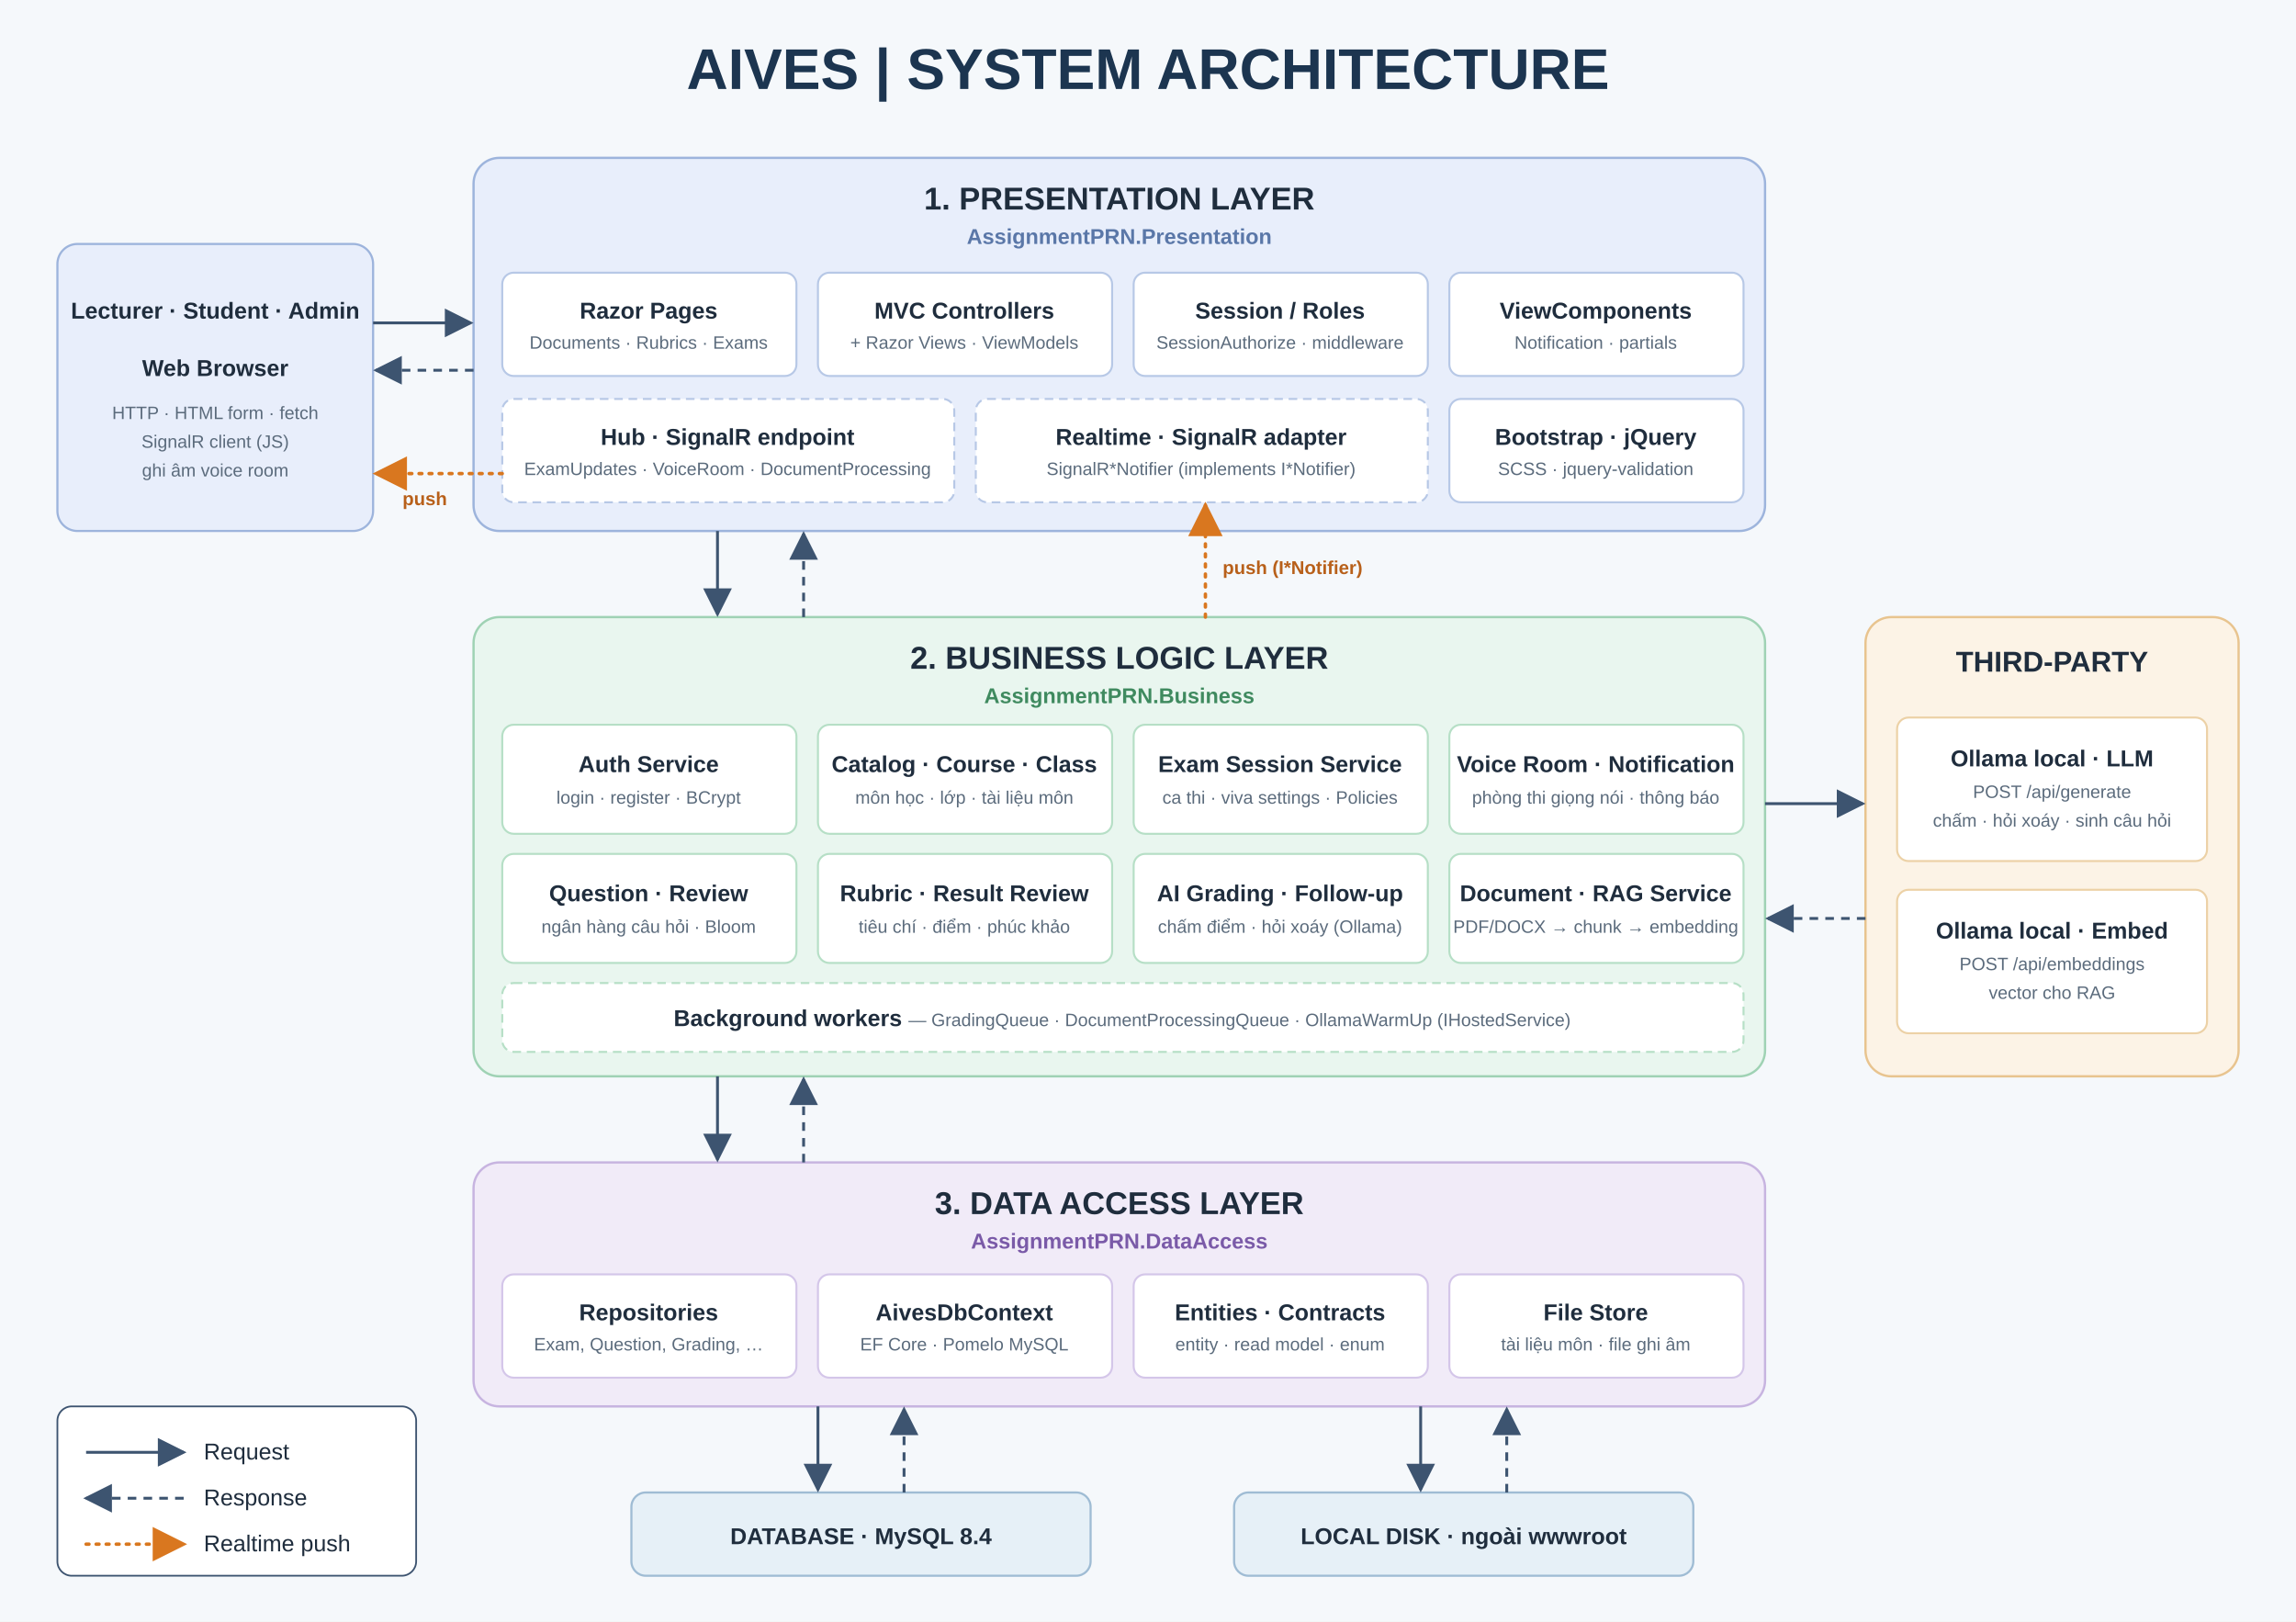
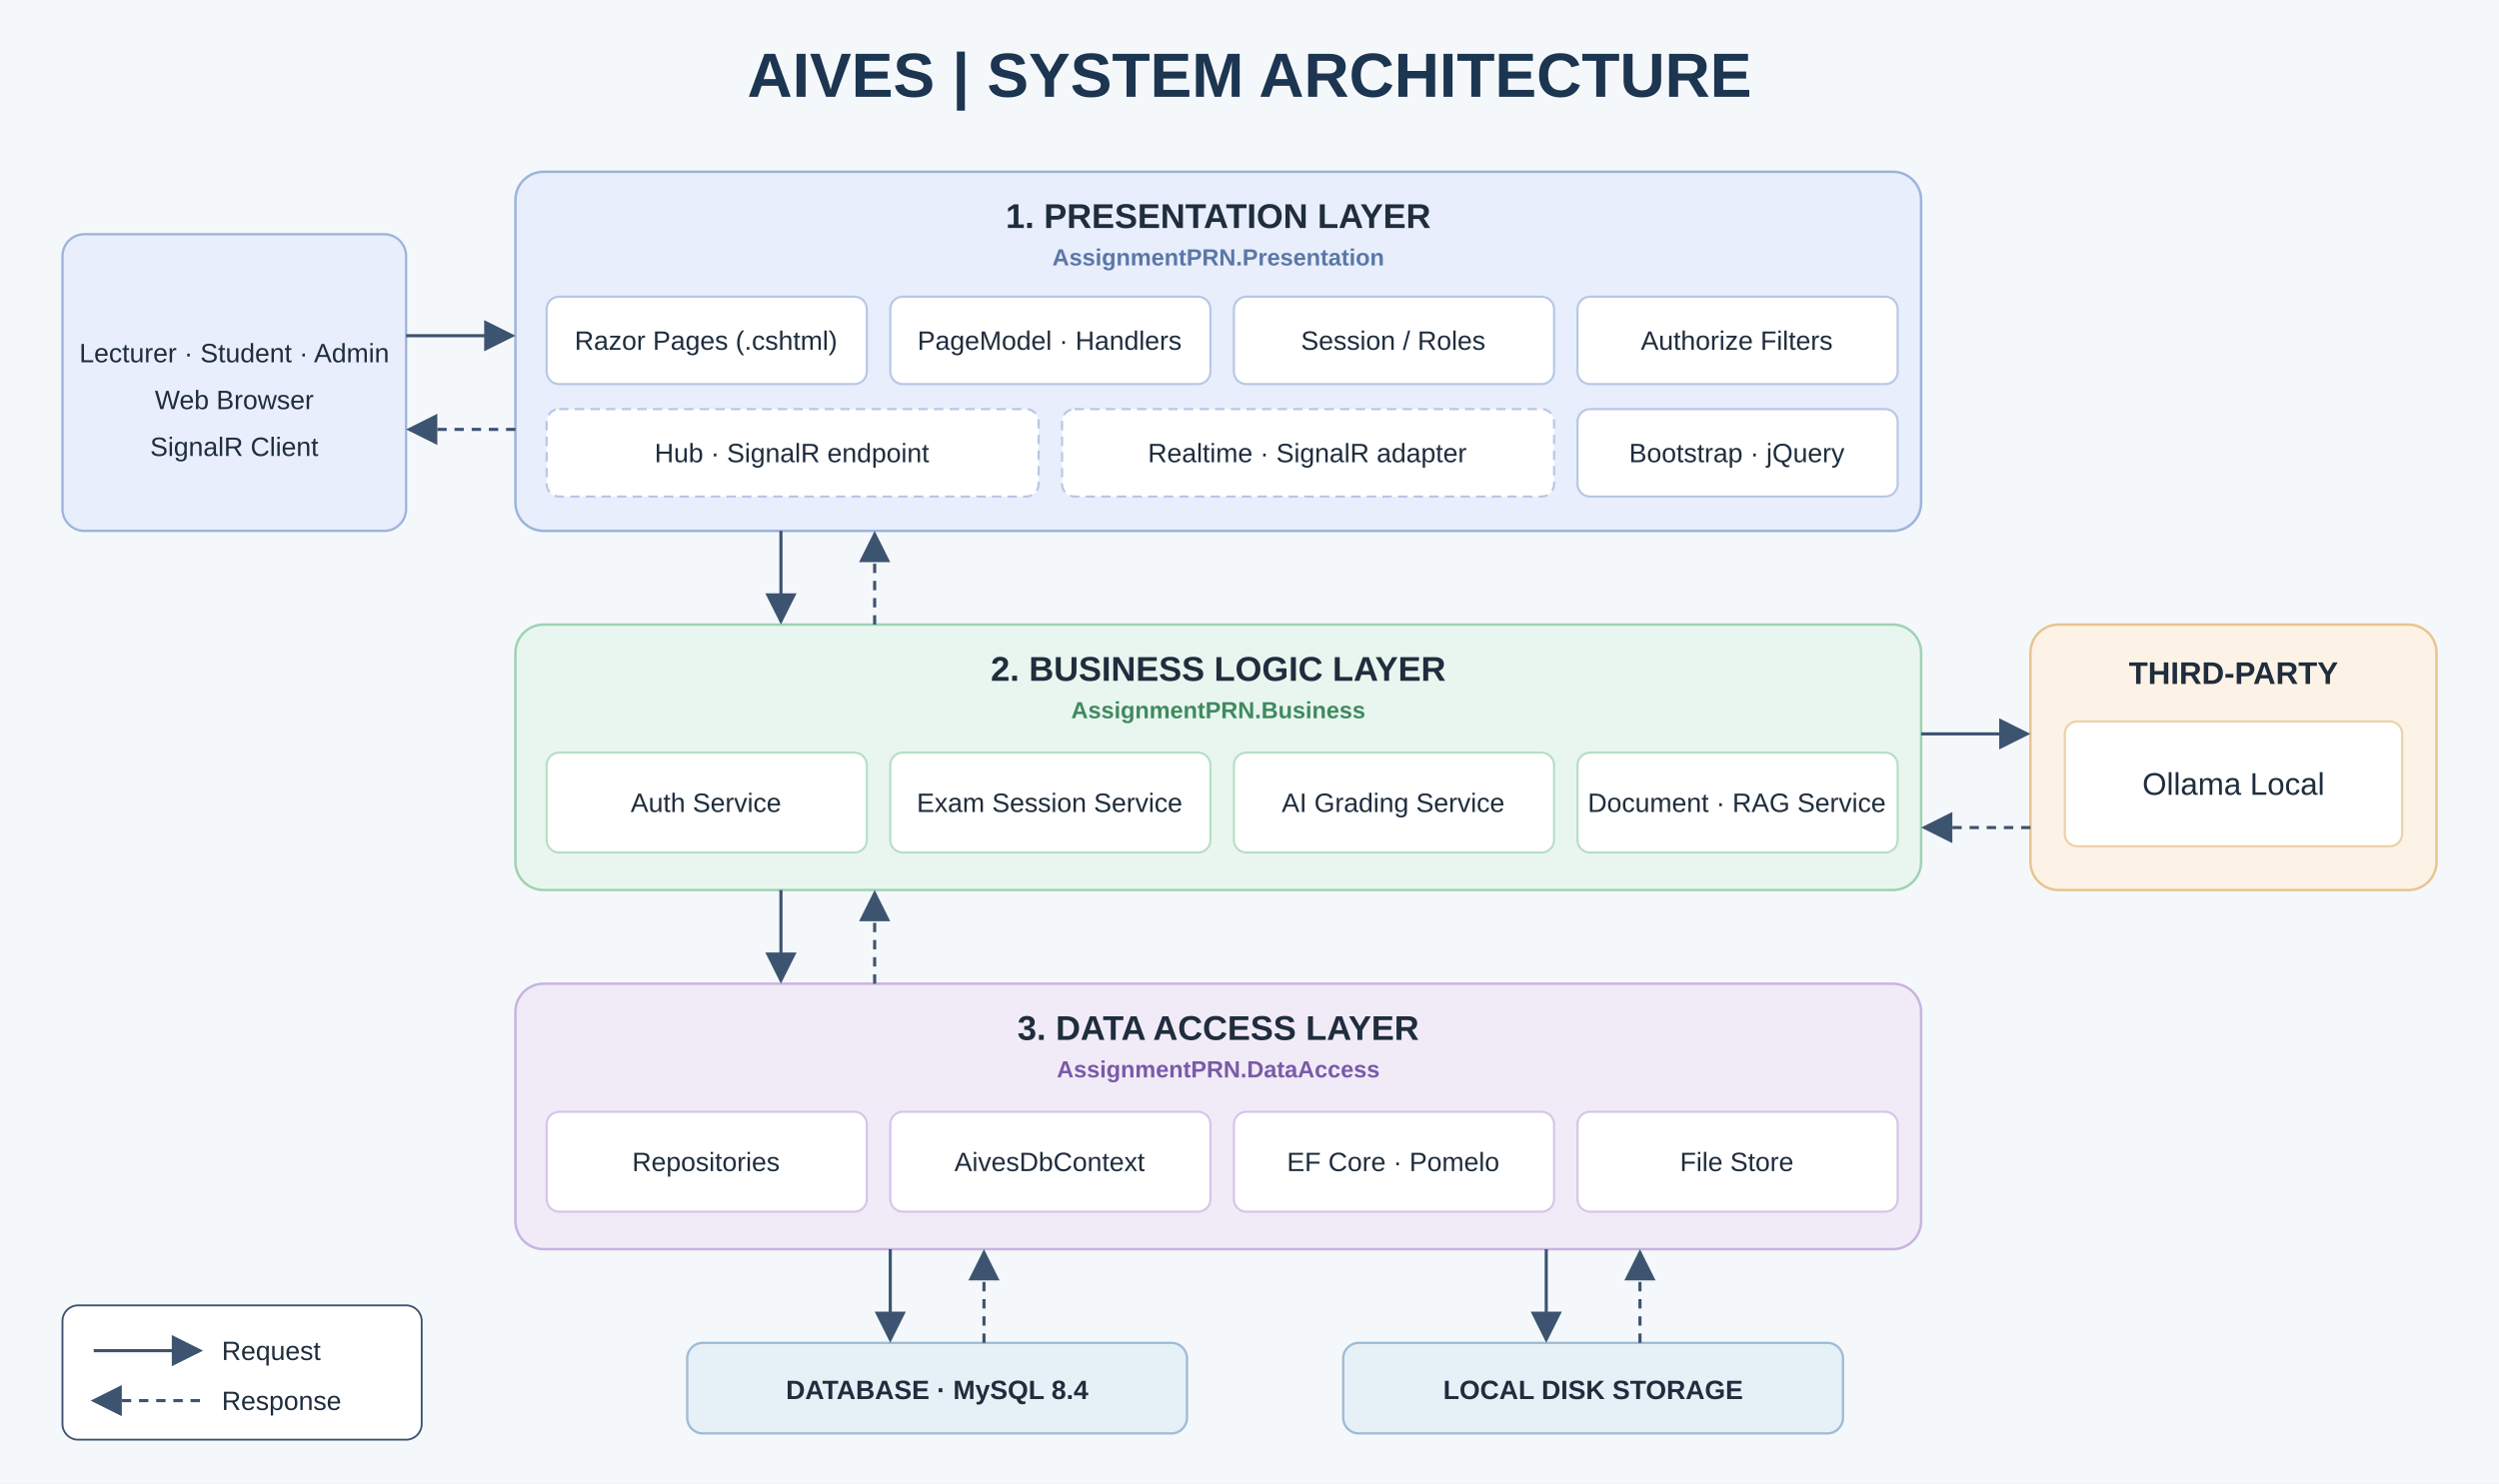
- <svg xmlns="http://www.w3.org/2000/svg" width="1600" height="1130" viewBox="0 0 1600 1130" role="img" aria-labelledby="title">
+ <svg xmlns="http://www.w3.org/2000/svg" width="1600" height="950" viewBox="0 0 1600 950" role="img" aria-labelledby="title">
  <defs>
    <marker id="a" markerWidth="10" markerHeight="10" refX="9" refY="5" orient="auto">
      <path d="M0 0L10 5L0 10z" fill="#3d5470" />
-     </marker>
-     <marker id="p" markerWidth="10" markerHeight="10" refX="9" refY="5" orient="auto">
-       <path d="M0 0L10 5L0 10z" fill="#d9771f" />
    </marker>
  </defs>
  <style>
text{font-family:"Segoe UI",Arial,sans-serif;fill:#1f2d3d;text-anchor:middle}
.title{font-size:40px;font-weight:800;fill:#1c3550}
.lt{font-size:22px;font-weight:700}
.ls{font-size:15px;font-weight:600}
- .c{font-size:16px;font-weight:600}
- .s{font-size:12.5px;fill:#5b6b7c}
+ .c{font-size:17px;font-weight:500}
.card{fill:#ffffff;stroke-width:1.4}
.dash{stroke-dasharray:6 4}
.req{stroke:#3d5470;stroke-width:2;fill:none;marker-end:url(#a)}
.res{stroke:#3d5470;stroke-width:2;fill:none;stroke-dasharray:6 5;marker-end:url(#a)}
- .push{stroke:#d9771f;stroke-width:2.4;fill:none;stroke-dasharray:2 5;stroke-linecap:round;marker-end:url(#p)}
- .pl{font-size:13px;font-weight:600;fill:#b8601a}
</style>
-   <rect width="1600" height="1130" fill="#f5f8fb" />
+   <rect width="1600" height="950" fill="#f5f8fb" />
  <text x="800" y="62" class="title">AIVES | SYSTEM ARCHITECTURE</text>
-   <rect x="40" y="170" width="220" height="200" rx="14" fill="#e8eefb" stroke="#9db4dc" stroke-width="1.5" />
-   <text x="150" y="222" class="c">Lecturer · Student · Admin</text>
+   <rect x="40" y="150" width="220" height="190" rx="14" fill="#e8eefb" stroke="#9db4dc" stroke-width="1.5" />
+   <text x="150" y="232" class="c">Lecturer · Student · Admin</text>
  <text x="150" y="262" class="c">Web Browser</text>
-   <text x="150" y="292" class="s">HTTP · HTML form · fetch</text>
-   <text x="150" y="312" class="s">SignalR client (JS)</text>
-   <text x="150" y="332" class="s">ghi âm voice room</text>
-   <rect x="330" y="110" width="900" height="260" rx="18" fill="#e8eefb" stroke="#9db4dc" stroke-width="1.6" />
+   <text x="150" y="292" class="c">SignalR Client</text>
+   <rect x="330" y="110" width="900" height="230" rx="18" fill="#e8eefb" stroke="#9db4dc" stroke-width="1.6" />
  <text x="780" y="146" class="lt">1. PRESENTATION LAYER</text>
  <text x="780" y="170" class="ls" style="fill:#5a77a8">AssignmentPRN.Presentation</text>
  <g stroke="#b7c8e6">
-     <rect x="350" y="190" width="205" height="72" rx="8" class="card" />
-     <rect x="570" y="190" width="205" height="72" rx="8" class="card" />
-     <rect x="790" y="190" width="205" height="72" rx="8" class="card" />
-     <rect x="1010" y="190" width="205" height="72" rx="8" class="card" />
-     <rect x="350" y="278" width="315" height="72" rx="8" class="card dash" />
-     <rect x="680" y="278" width="315" height="72" rx="8" class="card dash" />
-     <rect x="1010" y="278" width="205" height="72" rx="8" class="card" />
+     <rect x="350" y="190" width="205" height="56" rx="8" class="card" />
+     <rect x="570" y="190" width="205" height="56" rx="8" class="card" />
+     <rect x="790" y="190" width="205" height="56" rx="8" class="card" />
+     <rect x="1010" y="190" width="205" height="56" rx="8" class="card" />
+     <rect x="350" y="262" width="315" height="56" rx="8" class="card dash" />
+     <rect x="680" y="262" width="315" height="56" rx="8" class="card dash" />
+     <rect x="1010" y="262" width="205" height="56" rx="8" class="card" />
  </g>
-   <text x="452" y="222" class="c">Razor Pages</text>
-   <text x="452" y="243" class="s">Documents · Rubrics · Exams</text>
-   <text x="672" y="222" class="c">MVC Controllers</text>
-   <text x="672" y="243" class="s">+ Razor Views · ViewModels</text>
-   <text x="892" y="222" class="c">Session / Roles</text>
-   <text x="892" y="243" class="s">SessionAuthorize · middleware</text>
-   <text x="1112" y="222" class="c">ViewComponents</text>
-   <text x="1112" y="243" class="s">Notification · partials</text>
-   <text x="507" y="310" class="c">Hub · SignalR endpoint</text>
-   <text x="507" y="331" class="s">ExamUpdates · VoiceRoom · DocumentProcessing</text>
-   <text x="837" y="310" class="c">Realtime · SignalR adapter</text>
-   <text x="837" y="331" class="s">SignalR*Notifier (implements I*Notifier)</text>
-   <text x="1112" y="310" class="c">Bootstrap · jQuery</text>
-   <text x="1112" y="331" class="s">SCSS · jquery-validation</text>
-   <rect x="330" y="430" width="900" height="320" rx="18" fill="#e9f6ef" stroke="#9fd2b4" stroke-width="1.6" />
-   <text x="780" y="466" class="lt">2. BUSINESS LOGIC LAYER</text>
-   <text x="780" y="490" class="ls" style="fill:#3f8a5f">AssignmentPRN.Business</text>
+   <text x="452" y="224" class="c">Razor Pages (.cshtml)</text>
+   <text x="672" y="224" class="c">PageModel · Handlers</text>
+   <text x="892" y="224" class="c">Session / Roles</text>
+   <text x="1112" y="224" class="c">Authorize Filters</text>
+   <text x="507" y="296" class="c">Hub · SignalR endpoint</text>
+   <text x="837" y="296" class="c">Realtime · SignalR adapter</text>
+   <text x="1112" y="296" class="c">Bootstrap · jQuery</text>
+   <rect x="330" y="400" width="900" height="170" rx="18" fill="#e9f6ef" stroke="#9fd2b4" stroke-width="1.6" />
+   <text x="780" y="436" class="lt">2. BUSINESS LOGIC LAYER</text>
+   <text x="780" y="460" class="ls" style="fill:#3f8a5f">AssignmentPRN.Business</text>
  <g stroke="#b6dfc6">
-     <rect x="350" y="505" width="205" height="76" rx="8" class="card" />
-     <rect x="570" y="505" width="205" height="76" rx="8" class="card" />
-     <rect x="790" y="505" width="205" height="76" rx="8" class="card" />
-     <rect x="1010" y="505" width="205" height="76" rx="8" class="card" />
-     <rect x="350" y="595" width="205" height="76" rx="8" class="card" />
-     <rect x="570" y="595" width="205" height="76" rx="8" class="card" />
-     <rect x="790" y="595" width="205" height="76" rx="8" class="card" />
-     <rect x="1010" y="595" width="205" height="76" rx="8" class="card" />
-     <rect x="350" y="685" width="865" height="48" rx="8" class="card dash" />
+     <rect x="350" y="482" width="205" height="64" rx="8" class="card" />
+     <rect x="570" y="482" width="205" height="64" rx="8" class="card" />
+     <rect x="790" y="482" width="205" height="64" rx="8" class="card" />
+     <rect x="1010" y="482" width="205" height="64" rx="8" class="card" />
  </g>
-   <text x="452" y="538" class="c">Auth Service</text>
-   <text x="452" y="560" class="s">login · register · BCrypt</text>
-   <text x="672" y="538" class="c">Catalog · Course · Class</text>
-   <text x="672" y="560" class="s">môn học · lớp · tài liệu môn</text>
-   <text x="892" y="538" class="c">Exam Session Service</text>
-   <text x="892" y="560" class="s">ca thi · viva settings · Policies</text>
-   <text x="1112" y="538" class="c">Voice Room · Notification</text>
-   <text x="1112" y="560" class="s">phòng thi giọng nói · thông báo</text>
-   <text x="452" y="628" class="c">Question · Review</text>
-   <text x="452" y="650" class="s">ngân hàng câu hỏi · Bloom</text>
-   <text x="672" y="628" class="c">Rubric · Result Review</text>
-   <text x="672" y="650" class="s">tiêu chí · điểm · phúc khảo</text>
-   <text x="892" y="628" class="c">AI Grading · Follow-up</text>
-   <text x="892" y="650" class="s">chấm điểm · hỏi xoáy (Ollama)</text>
-   <text x="1112" y="628" class="c">Document · RAG Service</text>
-   <text x="1112" y="650" class="s">PDF/DOCX → chunk → embedding</text>
-   <text x="782" y="715" class="c">Background workers <tspan class="s" style="font-weight:400">— GradingQueue · DocumentProcessingQueue · OllamaWarmUp (IHostedService)</tspan>
-   </text>
-   <rect x="330" y="810" width="900" height="170" rx="18" fill="#f1ebf8" stroke="#c7b4e0" stroke-width="1.6" />
-   <text x="780" y="846" class="lt">3. DATA ACCESS LAYER</text>
-   <text x="780" y="870" class="ls" style="fill:#7a5aa8">AssignmentPRN.DataAccess</text>
+   <text x="452" y="520" class="c">Auth Service</text>
+   <text x="672" y="520" class="c">Exam Session Service</text>
+   <text x="892" y="520" class="c">AI Grading Service</text>
+   <text x="1112" y="520" class="c">Document · RAG Service</text>
+   <rect x="330" y="630" width="900" height="170" rx="18" fill="#f1ebf8" stroke="#c7b4e0" stroke-width="1.6" />
+   <text x="780" y="666" class="lt">3. DATA ACCESS LAYER</text>
+   <text x="780" y="690" class="ls" style="fill:#7a5aa8">AssignmentPRN.DataAccess</text>
  <g stroke="#d4c6e9">
-     <rect x="350" y="888" width="205" height="72" rx="8" class="card" />
-     <rect x="570" y="888" width="205" height="72" rx="8" class="card" />
-     <rect x="790" y="888" width="205" height="72" rx="8" class="card" />
-     <rect x="1010" y="888" width="205" height="72" rx="8" class="card" />
+     <rect x="350" y="712" width="205" height="64" rx="8" class="card" />
+     <rect x="570" y="712" width="205" height="64" rx="8" class="card" />
+     <rect x="790" y="712" width="205" height="64" rx="8" class="card" />
+     <rect x="1010" y="712" width="205" height="64" rx="8" class="card" />
  </g>
-   <text x="452" y="920" class="c">Repositories</text>
-   <text x="452" y="941" class="s">Exam, Question, Grading, …</text>
-   <text x="672" y="920" class="c">AivesDbContext</text>
-   <text x="672" y="941" class="s">EF Core · Pomelo MySQL</text>
-   <text x="892" y="920" class="c">Entities · Contracts</text>
-   <text x="892" y="941" class="s">entity · read model · enum</text>
-   <text x="1112" y="920" class="c">File Store</text>
-   <text x="1112" y="941" class="s">tài liệu môn · file ghi âm</text>
-   <rect x="440" y="1040" width="320" height="58" rx="10" fill="#e6f0f7" stroke="#9fbcd4" stroke-width="1.5" />
-   <text x="600" y="1076" class="c" style="font-weight:700">DATABASE · MySQL 8.4</text>
-   <rect x="860" y="1040" width="320" height="58" rx="10" fill="#e6f0f7" stroke="#9fbcd4" stroke-width="1.5" />
-   <text x="1020" y="1076" class="c" style="font-weight:700">LOCAL DISK · ngoài wwwroot</text>
-   <rect x="1300" y="430" width="260" height="320" rx="18" fill="#fcf3e6" stroke="#e8c48f" stroke-width="1.6" />
-   <text x="1430" y="468" class="lt" style="font-size:20px">THIRD-PARTY</text>
-   <g stroke="#ecd1a6">
-     <rect x="1322" y="500" width="216" height="100" rx="8" class="card" />
-     <rect x="1322" y="620" width="216" height="100" rx="8" class="card" />
-   </g>
-   <text x="1430" y="534" class="c">Ollama local · LLM</text>
-   <text x="1430" y="556" class="s">POST /api/generate</text>
-   <text x="1430" y="576" class="s">chấm · hỏi xoáy · sinh câu hỏi</text>
-   <text x="1430" y="654" class="c">Ollama local · Embed</text>
-   <text x="1430" y="676" class="s">POST /api/embeddings</text>
-   <text x="1430" y="696" class="s">vector cho RAG</text>
-   <path d="M260 225H328" class="req" />
-   <path d="M330 258H262" class="res" />
-   <path d="M500 370V428" class="req" />
-   <path d="M560 430V372" class="res" />
-   <path d="M500 750V808" class="req" />
-   <path d="M560 810V752" class="res" />
-   <path d="M570 980V1038" class="req" />
-   <path d="M630 1040V982" class="res" />
-   <path d="M990 980V1038" class="req" />
-   <path d="M1050 1040V982" class="res" />
-   <path d="M1230 560H1298" class="req" />
-   <path d="M1300 640H1232" class="res" />
-   <path d="M840 430V352" class="push" />
-   <text x="852" y="400" class="pl" style="text-anchor:start">push (I*Notifier)</text>
-   <path d="M350 330H262" class="push" />
-   <text x="296" y="352" class="pl">push</text>
-   <rect x="40" y="980" width="250" height="118" rx="10" fill="#ffffff" stroke="#3d5470" stroke-width="1.2" />
-   <path d="M60 1012H128" class="req" />
-   <text x="142" y="1017" class="c" style="text-anchor:start;font-weight:400">Request</text>
-   <path d="M128 1044H60" class="res" />
-   <text x="142" y="1049" class="c" style="text-anchor:start;font-weight:400">Response</text>
-   <path d="M60 1076H128" class="push" />
-   <text x="142" y="1081" class="c" style="text-anchor:start;font-weight:400">Realtime push</text>
+   <text x="452" y="750" class="c">Repositories</text>
+   <text x="672" y="750" class="c">AivesDbContext</text>
+   <text x="892" y="750" class="c">EF Core · Pomelo</text>
+   <text x="1112" y="750" class="c">File Store</text>
+   <rect x="440" y="860" width="320" height="58" rx="10" fill="#e6f0f7" stroke="#9fbcd4" stroke-width="1.5" />
+   <text x="600" y="896" class="c" style="font-weight:700">DATABASE · MySQL 8.4</text>
+   <rect x="860" y="860" width="320" height="58" rx="10" fill="#e6f0f7" stroke="#9fbcd4" stroke-width="1.5" />
+   <text x="1020" y="896" class="c" style="font-weight:700">LOCAL DISK STORAGE</text>
+   <rect x="1300" y="400" width="260" height="170" rx="18" fill="#fcf3e6" stroke="#e8c48f" stroke-width="1.6" />
+   <text x="1430" y="438" class="lt" style="font-size:20px">THIRD-PARTY</text>
+   <rect x="1322" y="462" width="216" height="80" rx="8" class="card" stroke="#ecd1a6" />
+   <text x="1430" y="509" class="c" style="font-size:20px">Ollama Local</text>
+   <path d="M260 215H328" class="req" />
+   <path d="M330 275H262" class="res" />
+   <path d="M500 340V398" class="req" />
+   <path d="M560 400V342" class="res" />
+   <path d="M500 570V628" class="req" />
+   <path d="M560 630V572" class="res" />
+   <path d="M570 800V858" class="req" />
+   <path d="M630 860V802" class="res" />
+   <path d="M990 800V858" class="req" />
+   <path d="M1050 860V802" class="res" />
+   <path d="M1230 470H1298" class="req" />
+   <path d="M1300 530H1232" class="res" />
+   <rect x="40" y="836" width="230" height="86" rx="10" fill="#ffffff" stroke="#3d5470" stroke-width="1.2" />
+   <path d="M60 865H128" class="req" />
+   <text x="142" y="871" class="c" style="text-anchor:start">Request</text>
+   <path d="M128 897H60" class="res" />
+   <text x="142" y="903" class="c" style="text-anchor:start">Response</text>
</svg>
